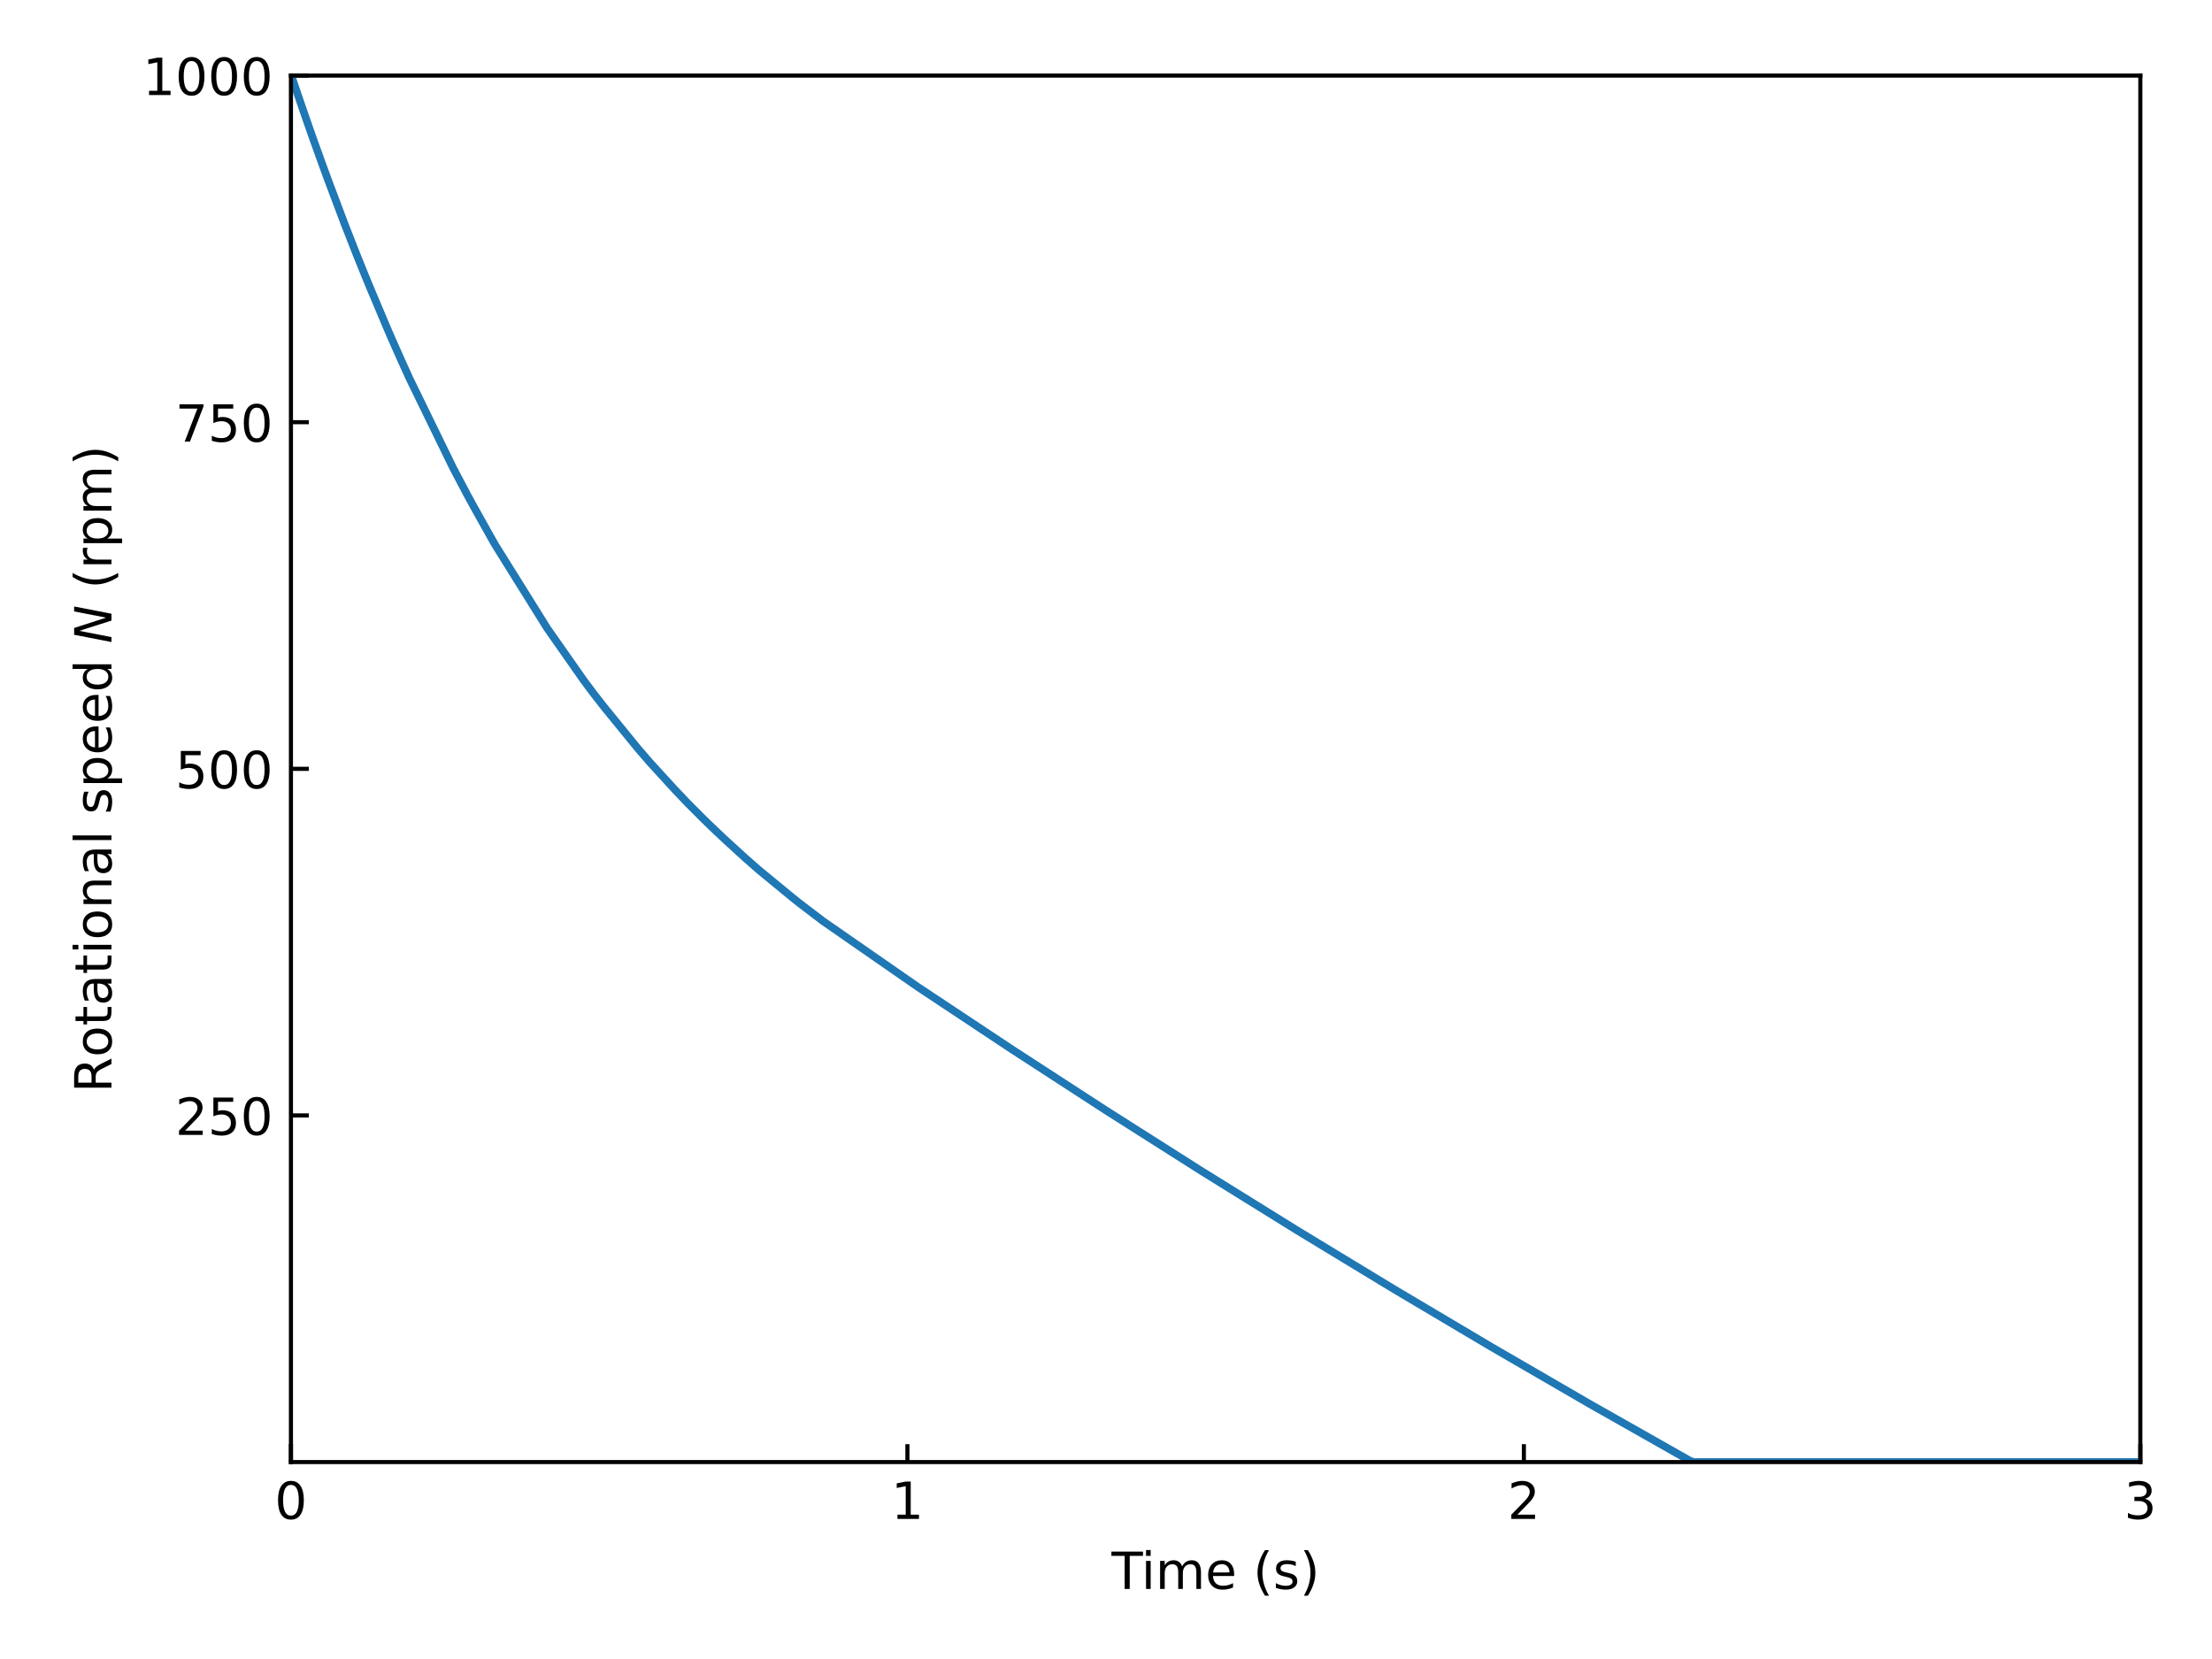
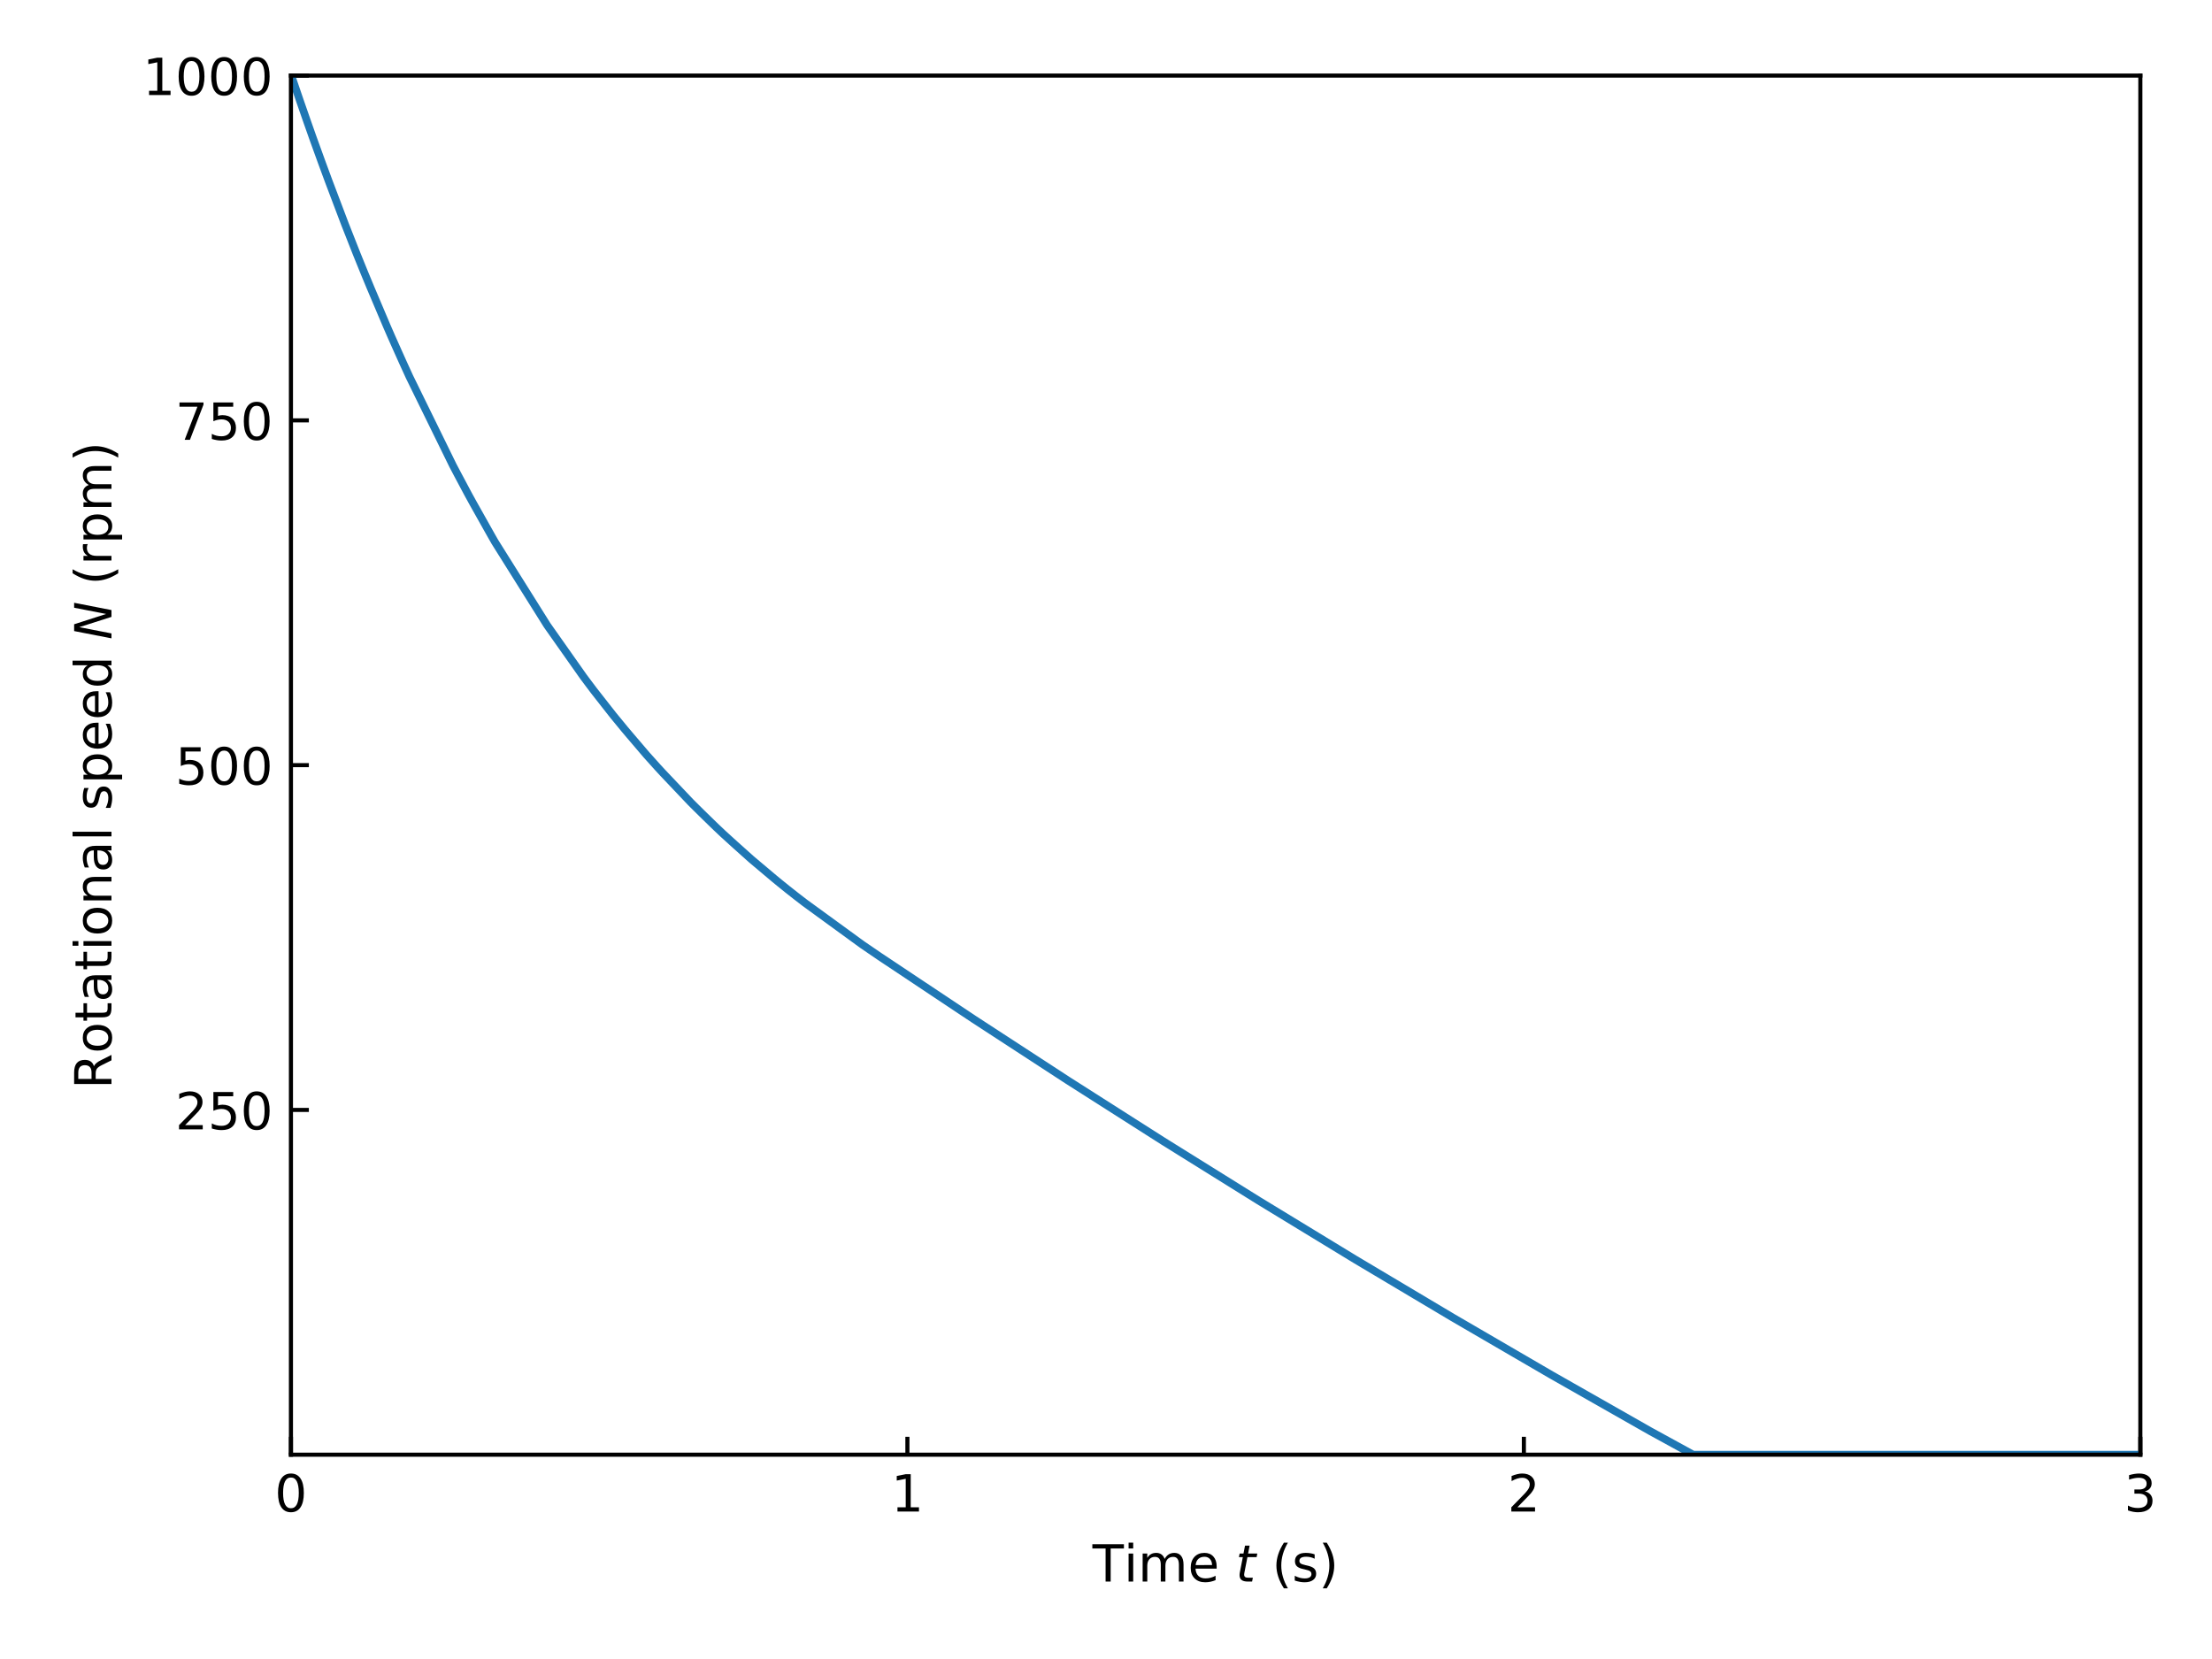
<svg xmlns="http://www.w3.org/2000/svg" xmlns:xlink="http://www.w3.org/1999/xlink" width="432pt" height="324pt" viewBox="0 0 432 324" version="1.1">
  <defs>
    <style type="text/css">*{stroke-linejoin: round; stroke-linecap: butt}</style>
  </defs>
  <g id="figure_1">
    <g id="patch_1">
      <path d="M 0 324  L 432 324  L 432 0  L 0 0  z " style="fill: #ffffff" />
    </g>
    <g id="axes_1">
      <g id="patch_2">
-         <path d="M 56.82 285.54  L 418.005 285.54  L 418.005 14.76  L 56.82 14.76  z " style="fill: #ffffff" />
+         <path d="M 56.82 284.1  L 418.005 284.1  L 418.005 14.76  L 56.82 14.76  z " style="fill: #ffffff" />
      </g>
      <g id="matplotlib.axis_1">
        <g id="xtick_1">
          <g id="line2d_1">
            <defs>
-               <path id="m9454509cc1" d="M 0 0  L 0 -3.5  " style="stroke: #000000; stroke-width: 0.8" />
-             </defs>
-             <g>
-               <use xlink:href="#m9454509cc1" x="56.82" y="285.54" style="stroke: #000000; stroke-width: 0.8" />
+               <path id="m41a6fef582" d="M 0 0  L 0 -3.5  " style="stroke: #000000; stroke-width: 0.8" />
+             </defs>
+             <g>
+               <use xlink:href="#m41a6fef582" x="56.82" y="284.1" style="stroke: #000000; stroke-width: 0.8" />
            </g>
          </g>
          <g id="text_1">
-             <g transform="translate(53.63875 296.6384) scale(0.1 -0.1)">
+             <g transform="translate(53.63875 295.1984) scale(0.1 -0.1)">
              <defs>
                <path id="DejaVuSans-30" d="M 2034 4250  Q 1547 4250 1301 3770  Q 1056 3291 1056 2328  Q 1056 1369 1301 889  Q 1547 409 2034 409  Q 2525 409 2770 889  Q 3016 1369 3016 2328  Q 3016 3291 2770 3770  Q 2525 4250 2034 4250  z M 2034 4750  Q 2819 4750 3233 4129  Q 3647 3509 3647 2328  Q 3647 1150 3233 529  Q 2819 -91 2034 -91  Q 1250 -91 836 529  Q 422 1150 422 2328  Q 422 3509 836 4129  Q 1250 4750 2034 4750  z " transform="scale(0.015625)" />
              </defs>
              <use xlink:href="#DejaVuSans-30" />
            </g>
          </g>
        </g>
        <g id="xtick_2">
          <g id="line2d_2">
            <g>
-               <use xlink:href="#m9454509cc1" x="177.215" y="285.54" style="stroke: #000000; stroke-width: 0.8" />
+               <use xlink:href="#m41a6fef582" x="177.215" y="284.1" style="stroke: #000000; stroke-width: 0.8" />
            </g>
          </g>
          <g id="text_2">
-             <g transform="translate(174.0337 296.6384) scale(0.1 -0.1)">
+             <g transform="translate(174.0337 295.1984) scale(0.1 -0.1)">
              <defs>
                <path id="DejaVuSans-31" d="M 794 531  L 1825 531  L 1825 4091  L 703 3866  L 703 4441  L 1819 4666  L 2450 4666  L 2450 531  L 3481 531  L 3481 0  L 794 0  L 794 531  z " transform="scale(0.015625)" />
              </defs>
              <use xlink:href="#DejaVuSans-31" />
            </g>
          </g>
        </g>
        <g id="xtick_3">
          <g id="line2d_3">
            <g>
-               <use xlink:href="#m9454509cc1" x="297.61" y="285.54" style="stroke: #000000; stroke-width: 0.8" />
+               <use xlink:href="#m41a6fef582" x="297.61" y="284.1" style="stroke: #000000; stroke-width: 0.8" />
            </g>
          </g>
          <g id="text_3">
-             <g transform="translate(294.4287 296.6384) scale(0.1 -0.1)">
+             <g transform="translate(294.4287 295.1984) scale(0.1 -0.1)">
              <defs>
                <path id="DejaVuSans-32" d="M 1228 531  L 3431 531  L 3431 0  L 469 0  L 469 531  Q 828 903 1448 1529  Q 2069 2156 2228 2338  Q 2531 2678 2651 2914  Q 2772 3150 2772 3378  Q 2772 3750 2511 3984  Q 2250 4219 1831 4219  Q 1534 4219 1204 4116  Q 875 4013 500 3803  L 500 4441  Q 881 4594 1212 4672  Q 1544 4750 1819 4750  Q 2544 4750 2975 4387  Q 3406 4025 3406 3419  Q 3406 3131 3298 2873  Q 3191 2616 2906 2266  Q 2828 2175 2409 1742  Q 1991 1309 1228 531  z " transform="scale(0.015625)" />
              </defs>
              <use xlink:href="#DejaVuSans-32" />
            </g>
          </g>
        </g>
        <g id="xtick_4">
          <g id="line2d_4">
            <g>
-               <use xlink:href="#m9454509cc1" x="418.005" y="285.54" style="stroke: #000000; stroke-width: 0.8" />
+               <use xlink:href="#m41a6fef582" x="418.005" y="284.1" style="stroke: #000000; stroke-width: 0.8" />
            </g>
          </g>
          <g id="text_4">
-             <g transform="translate(414.8238 296.6384) scale(0.1 -0.1)">
+             <g transform="translate(414.8238 295.1984) scale(0.1 -0.1)">
              <defs>
                <path id="DejaVuSans-33" d="M 2597 2516  Q 3050 2419 3304 2112  Q 3559 1806 3559 1356  Q 3559 666 3084 287  Q 2609 -91 1734 -91  Q 1441 -91 1130 -33  Q 819 25 488 141  L 488 750  Q 750 597 1062 519  Q 1375 441 1716 441  Q 2309 441 2620 675  Q 2931 909 2931 1356  Q 2931 1769 2642 2001  Q 2353 2234 1838 2234  L 1294 2234  L 1294 2753  L 1863 2753  Q 2328 2753 2575 2939  Q 2822 3125 2822 3475  Q 2822 3834 2567 4026  Q 2313 4219 1838 4219  Q 1578 4219 1281 4162  Q 984 4106 628 3988  L 628 4550  Q 988 4650 1302 4700  Q 1616 4750 1894 4750  Q 2613 4750 3031 4423  Q 3450 4097 3450 3541  Q 3450 3153 3228 2886  Q 3006 2619 2597 2516  z " transform="scale(0.015625)" />
              </defs>
              <use xlink:href="#DejaVuSans-33" />
            </g>
          </g>
        </g>
        <g id="text_5">
-           <g transform="translate(217.0836 310.3166) scale(0.1 -0.1)">
+           <g transform="translate(213.3625 308.8766) scale(0.1 -0.1)">
            <defs>
              <path id="DejaVuSans-54" d="M -19 4666  L 3928 4666  L 3928 4134  L 2272 4134  L 2272 0  L 1638 0  L 1638 4134  L -19 4134  L -19 4666  z " transform="scale(0.015625)" />
              <path id="DejaVuSans-69" d="M 603 3500  L 1178 3500  L 1178 0  L 603 0  L 603 3500  z M 603 4863  L 1178 4863  L 1178 4134  L 603 4134  L 603 4863  z " transform="scale(0.015625)" />
              <path id="DejaVuSans-6d" d="M 3328 2828  Q 3544 3216 3844 3400  Q 4144 3584 4550 3584  Q 5097 3584 5394 3201  Q 5691 2819 5691 2113  L 5691 0  L 5113 0  L 5113 2094  Q 5113 2597 4934 2840  Q 4756 3084 4391 3084  Q 3944 3084 3684 2787  Q 3425 2491 3425 1978  L 3425 0  L 2847 0  L 2847 2094  Q 2847 2600 2669 2842  Q 2491 3084 2119 3084  Q 1678 3084 1418 2786  Q 1159 2488 1159 1978  L 1159 0  L 581 0  L 581 3500  L 1159 3500  L 1159 2956  Q 1356 3278 1631 3431  Q 1906 3584 2284 3584  Q 2666 3584 2933 3390  Q 3200 3197 3328 2828  z " transform="scale(0.015625)" />
              <path id="DejaVuSans-65" d="M 3597 1894  L 3597 1613  L 953 1613  Q 991 1019 1311 708  Q 1631 397 2203 397  Q 2534 397 2845 478  Q 3156 559 3463 722  L 3463 178  Q 3153 47 2828 -22  Q 2503 -91 2169 -91  Q 1331 -91 842 396  Q 353 884 353 1716  Q 353 2575 817 3079  Q 1281 3584 2069 3584  Q 2775 3584 3186 3129  Q 3597 2675 3597 1894  z M 3022 2063  Q 3016 2534 2758 2815  Q 2500 3097 2075 3097  Q 1594 3097 1305 2825  Q 1016 2553 972 2059  L 3022 2063  z " transform="scale(0.015625)" />
              <path id="DejaVuSans-20" transform="scale(0.015625)" />
+               <path id="DejaVuSans-Oblique-74" d="M 2706 3500  L 2619 3053  L 1472 3053  L 1100 1153  Q 1081 1047 1072 975  Q 1063 903 1063 863  Q 1063 663 1183 572  Q 1303 481 1569 481  L 2150 481  L 2053 0  L 1503 0  Q 991 0 739 200  Q 488 400 488 806  Q 488 878 497 964  Q 506 1050 525 1153  L 897 3053  L 409 3053  L 500 3500  L 978 3500  L 1172 4494  L 1747 4494  L 1556 3500  L 2706 3500  z " transform="scale(0.015625)" />
              <path id="DejaVuSans-28" d="M 1984 4856  Q 1566 4138 1362 3434  Q 1159 2731 1159 2009  Q 1159 1288 1364 580  Q 1569 -128 1984 -844  L 1484 -844  Q 1016 -109 783 600  Q 550 1309 550 2009  Q 550 2706 781 3412  Q 1013 4119 1484 4856  L 1984 4856  z " transform="scale(0.015625)" />
              <path id="DejaVuSans-73" d="M 2834 3397  L 2834 2853  Q 2591 2978 2328 3040  Q 2066 3103 1784 3103  Q 1356 3103 1142 2972  Q 928 2841 928 2578  Q 928 2378 1081 2264  Q 1234 2150 1697 2047  L 1894 2003  Q 2506 1872 2764 1633  Q 3022 1394 3022 966  Q 3022 478 2636 193  Q 2250 -91 1575 -91  Q 1294 -91 989 -36  Q 684 19 347 128  L 347 722  Q 666 556 975 473  Q 1284 391 1588 391  Q 1994 391 2212 530  Q 2431 669 2431 922  Q 2431 1156 2273 1281  Q 2116 1406 1581 1522  L 1381 1569  Q 847 1681 609 1914  Q 372 2147 372 2553  Q 372 3047 722 3315  Q 1072 3584 1716 3584  Q 2034 3584 2315 3537  Q 2597 3491 2834 3397  z " transform="scale(0.015625)" />
              <path id="DejaVuSans-29" d="M 513 4856  L 1013 4856  Q 1481 4119 1714 3412  Q 1947 2706 1947 2009  Q 1947 1309 1714 600  Q 1481 -109 1013 -844  L 513 -844  Q 928 -128 1133 580  Q 1338 1288 1338 2009  Q 1338 2731 1133 3434  Q 928 4138 513 4856  z " transform="scale(0.015625)" />
            </defs>
-             <use xlink:href="#DejaVuSans-54" />
-             <use xlink:href="#DejaVuSans-69" x="57.959" />
-             <use xlink:href="#DejaVuSans-6d" x="85.742" />
-             <use xlink:href="#DejaVuSans-65" x="183.154" />
-             <use xlink:href="#DejaVuSans-20" x="244.678" />
-             <use xlink:href="#DejaVuSans-28" x="276.465" />
-             <use xlink:href="#DejaVuSans-73" x="315.479" />
-             <use xlink:href="#DejaVuSans-29" x="367.578" />
+             <use xlink:href="#DejaVuSans-54" transform="translate(0 0.015625)" />
+             <use xlink:href="#DejaVuSans-69" transform="translate(61.08398 0.015625)" />
+             <use xlink:href="#DejaVuSans-6d" transform="translate(88.86719 0.015625)" />
+             <use xlink:href="#DejaVuSans-65" transform="translate(186.2793 0.015625)" />
+             <use xlink:href="#DejaVuSans-20" transform="translate(247.8027 0.015625)" />
+             <use xlink:href="#DejaVuSans-Oblique-74" transform="translate(279.5898 0.015625)" />
+             <use xlink:href="#DejaVuSans-20" transform="translate(318.7988 0.015625)" />
+             <use xlink:href="#DejaVuSans-28" transform="translate(350.5859 0.015625)" />
+             <use xlink:href="#DejaVuSans-73" transform="translate(389.5996 0.015625)" />
+             <use xlink:href="#DejaVuSans-29" transform="translate(441.6992 0.015625)" />
          </g>
        </g>
      </g>
      <g id="matplotlib.axis_2">
        <g id="ytick_1">
          <g id="line2d_5">
            <defs>
-               <path id="m87a6bc6254" d="M 0 0  L 3.5 0  " style="stroke: #000000; stroke-width: 0.8" />
-             </defs>
-             <g>
-               <use xlink:href="#m87a6bc6254" x="56.82" y="217.845" style="stroke: #000000; stroke-width: 0.8" />
+               <path id="m5dc0ea95ed" d="M 0 0  L 3.5 0  " style="stroke: #000000; stroke-width: 0.8" />
+             </defs>
+             <g>
+               <use xlink:href="#m5dc0ea95ed" x="56.82" y="216.765" style="stroke: #000000; stroke-width: 0.8" />
            </g>
          </g>
          <g id="text_6">
-             <g transform="translate(34.2325 221.6442) scale(0.1 -0.1)">
+             <g transform="translate(34.2325 220.5642) scale(0.1 -0.1)">
              <defs>
                <path id="DejaVuSans-35" d="M 691 4666  L 3169 4666  L 3169 4134  L 1269 4134  L 1269 2991  Q 1406 3038 1543 3061  Q 1681 3084 1819 3084  Q 2600 3084 3056 2656  Q 3513 2228 3513 1497  Q 3513 744 3044 326  Q 2575 -91 1722 -91  Q 1428 -91 1123 -41  Q 819 9 494 109  L 494 744  Q 775 591 1075 516  Q 1375 441 1709 441  Q 2250 441 2565 725  Q 2881 1009 2881 1497  Q 2881 1984 2565 2268  Q 2250 2553 1709 2553  Q 1456 2553 1204 2497  Q 953 2441 691 2322  L 691 4666  z " transform="scale(0.015625)" />
              </defs>
              <use xlink:href="#DejaVuSans-32" />
              <use xlink:href="#DejaVuSans-35" x="63.623" />
              <use xlink:href="#DejaVuSans-30" x="127.246" />
            </g>
          </g>
        </g>
        <g id="ytick_2">
          <g id="line2d_6">
            <g>
-               <use xlink:href="#m87a6bc6254" x="56.82" y="150.15" style="stroke: #000000; stroke-width: 0.8" />
+               <use xlink:href="#m5dc0ea95ed" x="56.82" y="149.43" style="stroke: #000000; stroke-width: 0.8" />
            </g>
          </g>
          <g id="text_7">
-             <g transform="translate(34.2325 153.9492) scale(0.1 -0.1)">
+             <g transform="translate(34.2325 153.2292) scale(0.1 -0.1)">
              <use xlink:href="#DejaVuSans-35" />
              <use xlink:href="#DejaVuSans-30" x="63.623" />
              <use xlink:href="#DejaVuSans-30" x="127.246" />
            </g>
          </g>
        </g>
        <g id="ytick_3">
          <g id="line2d_7">
            <g>
-               <use xlink:href="#m87a6bc6254" x="56.82" y="82.455" style="stroke: #000000; stroke-width: 0.8" />
+               <use xlink:href="#m5dc0ea95ed" x="56.82" y="82.095" style="stroke: #000000; stroke-width: 0.8" />
            </g>
          </g>
          <g id="text_8">
-             <g transform="translate(34.2325 86.25422) scale(0.1 -0.1)">
+             <g transform="translate(34.2325 85.89422) scale(0.1 -0.1)">
              <defs>
                <path id="DejaVuSans-37" d="M 525 4666  L 3525 4666  L 3525 4397  L 1831 0  L 1172 0  L 2766 4134  L 525 4134  L 525 4666  z " transform="scale(0.015625)" />
              </defs>
              <use xlink:href="#DejaVuSans-37" />
              <use xlink:href="#DejaVuSans-35" x="63.623" />
              <use xlink:href="#DejaVuSans-30" x="127.246" />
            </g>
          </g>
        </g>
        <g id="ytick_4">
          <g id="line2d_8">
            <g>
-               <use xlink:href="#m87a6bc6254" x="56.82" y="14.76" style="stroke: #000000; stroke-width: 0.8" />
+               <use xlink:href="#m5dc0ea95ed" x="56.82" y="14.76" style="stroke: #000000; stroke-width: 0.8" />
            </g>
          </g>
          <g id="text_9">
            <g transform="translate(27.87 18.55922) scale(0.1 -0.1)">
              <use xlink:href="#DejaVuSans-31" />
              <use xlink:href="#DejaVuSans-30" x="63.623" />
              <use xlink:href="#DejaVuSans-30" x="127.246" />
              <use xlink:href="#DejaVuSans-30" x="190.869" />
            </g>
          </g>
        </g>
        <g id="text_10">
-           <g transform="translate(21.77 213.4) rotate(-90) scale(0.1 -0.1)">
+           <g transform="translate(21.77 212.68) rotate(-90) scale(0.1 -0.1)">
            <defs>
              <path id="DejaVuSans-52" d="M 2841 2188  Q 3044 2119 3236 1894  Q 3428 1669 3622 1275  L 4263 0  L 3584 0  L 2988 1197  Q 2756 1666 2539 1819  Q 2322 1972 1947 1972  L 1259 1972  L 1259 0  L 628 0  L 628 4666  L 2053 4666  Q 2853 4666 3247 4331  Q 3641 3997 3641 3322  Q 3641 2881 3436 2590  Q 3231 2300 2841 2188  z M 1259 4147  L 1259 2491  L 2053 2491  Q 2509 2491 2742 2702  Q 2975 2913 2975 3322  Q 2975 3731 2742 3939  Q 2509 4147 2053 4147  L 1259 4147  z " transform="scale(0.015625)" />
              <path id="DejaVuSans-6f" d="M 1959 3097  Q 1497 3097 1228 2736  Q 959 2375 959 1747  Q 959 1119 1226 758  Q 1494 397 1959 397  Q 2419 397 2687 759  Q 2956 1122 2956 1747  Q 2956 2369 2687 2733  Q 2419 3097 1959 3097  z M 1959 3584  Q 2709 3584 3137 3096  Q 3566 2609 3566 1747  Q 3566 888 3137 398  Q 2709 -91 1959 -91  Q 1206 -91 779 398  Q 353 888 353 1747  Q 353 2609 779 3096  Q 1206 3584 1959 3584  z " transform="scale(0.015625)" />
              <path id="DejaVuSans-74" d="M 1172 4494  L 1172 3500  L 2356 3500  L 2356 3053  L 1172 3053  L 1172 1153  Q 1172 725 1289 603  Q 1406 481 1766 481  L 2356 481  L 2356 0  L 1766 0  Q 1100 0 847 248  Q 594 497 594 1153  L 594 3053  L 172 3053  L 172 3500  L 594 3500  L 594 4494  L 1172 4494  z " transform="scale(0.015625)" />
              <path id="DejaVuSans-61" d="M 2194 1759  Q 1497 1759 1228 1600  Q 959 1441 959 1056  Q 959 750 1161 570  Q 1363 391 1709 391  Q 2188 391 2477 730  Q 2766 1069 2766 1631  L 2766 1759  L 2194 1759  z M 3341 1997  L 3341 0  L 2766 0  L 2766 531  Q 2569 213 2275 61  Q 1981 -91 1556 -91  Q 1019 -91 701 211  Q 384 513 384 1019  Q 384 1609 779 1909  Q 1175 2209 1959 2209  L 2766 2209  L 2766 2266  Q 2766 2663 2505 2880  Q 2244 3097 1772 3097  Q 1472 3097 1187 3025  Q 903 2953 641 2809  L 641 3341  Q 956 3463 1253 3523  Q 1550 3584 1831 3584  Q 2591 3584 2966 3190  Q 3341 2797 3341 1997  z " transform="scale(0.015625)" />
              <path id="DejaVuSans-6e" d="M 3513 2113  L 3513 0  L 2938 0  L 2938 2094  Q 2938 2591 2744 2837  Q 2550 3084 2163 3084  Q 1697 3084 1428 2787  Q 1159 2491 1159 1978  L 1159 0  L 581 0  L 581 3500  L 1159 3500  L 1159 2956  Q 1366 3272 1645 3428  Q 1925 3584 2291 3584  Q 2894 3584 3203 3211  Q 3513 2838 3513 2113  z " transform="scale(0.015625)" />
              <path id="DejaVuSans-6c" d="M 603 4863  L 1178 4863  L 1178 0  L 603 0  L 603 4863  z " transform="scale(0.015625)" />
              <path id="DejaVuSans-70" d="M 1159 525  L 1159 -1331  L 581 -1331  L 581 3500  L 1159 3500  L 1159 2969  Q 1341 3281 1617 3432  Q 1894 3584 2278 3584  Q 2916 3584 3314 3078  Q 3713 2572 3713 1747  Q 3713 922 3314 415  Q 2916 -91 2278 -91  Q 1894 -91 1617 61  Q 1341 213 1159 525  z M 3116 1747  Q 3116 2381 2855 2742  Q 2594 3103 2138 3103  Q 1681 3103 1420 2742  Q 1159 2381 1159 1747  Q 1159 1113 1420 752  Q 1681 391 2138 391  Q 2594 391 2855 752  Q 3116 1113 3116 1747  z " transform="scale(0.015625)" />
              <path id="DejaVuSans-64" d="M 2906 2969  L 2906 4863  L 3481 4863  L 3481 0  L 2906 0  L 2906 525  Q 2725 213 2448 61  Q 2172 -91 1784 -91  Q 1150 -91 751 415  Q 353 922 353 1747  Q 353 2572 751 3078  Q 1150 3584 1784 3584  Q 2172 3584 2448 3432  Q 2725 3281 2906 2969  z M 947 1747  Q 947 1113 1208 752  Q 1469 391 1925 391  Q 2381 391 2643 752  Q 2906 1113 2906 1747  Q 2906 2381 2643 2742  Q 2381 3103 1925 3103  Q 1469 3103 1208 2742  Q 947 2381 947 1747  z " transform="scale(0.015625)" />
              <path id="DejaVuSans-Oblique-4e" d="M 1081 4666  L 1931 4666  L 3219 666  L 4000 4666  L 4616 4666  L 3706 0  L 2853 0  L 1569 4025  L 788 0  L 172 0  L 1081 4666  z " transform="scale(0.015625)" />
              <path id="DejaVuSans-72" d="M 2631 2963  Q 2534 3019 2420 3045  Q 2306 3072 2169 3072  Q 1681 3072 1420 2755  Q 1159 2438 1159 1844  L 1159 0  L 581 0  L 581 3500  L 1159 3500  L 1159 2956  Q 1341 3275 1631 3429  Q 1922 3584 2338 3584  Q 2397 3584 2469 3576  Q 2541 3569 2628 3553  L 2631 2963  z " transform="scale(0.015625)" />
            </defs>
            <use xlink:href="#DejaVuSans-52" transform="translate(0 0.015625)" />
            <use xlink:href="#DejaVuSans-6f" transform="translate(69.48242 0.015625)" />
            <use xlink:href="#DejaVuSans-74" transform="translate(130.6641 0.015625)" />
            <use xlink:href="#DejaVuSans-61" transform="translate(169.873 0.015625)" />
            <use xlink:href="#DejaVuSans-74" transform="translate(231.1523 0.015625)" />
            <use xlink:href="#DejaVuSans-69" transform="translate(270.3613 0.015625)" />
            <use xlink:href="#DejaVuSans-6f" transform="translate(298.1445 0.015625)" />
            <use xlink:href="#DejaVuSans-6e" transform="translate(359.3262 0.015625)" />
            <use xlink:href="#DejaVuSans-61" transform="translate(422.7051 0.015625)" />
            <use xlink:href="#DejaVuSans-6c" transform="translate(483.9844 0.015625)" />
            <use xlink:href="#DejaVuSans-20" transform="translate(511.7676 0.015625)" />
            <use xlink:href="#DejaVuSans-73" transform="translate(543.5547 0.015625)" />
            <use xlink:href="#DejaVuSans-70" transform="translate(595.6543 0.015625)" />
            <use xlink:href="#DejaVuSans-65" transform="translate(659.1309 0.015625)" />
            <use xlink:href="#DejaVuSans-65" transform="translate(720.6543 0.015625)" />
            <use xlink:href="#DejaVuSans-64" transform="translate(782.1777 0.015625)" />
            <use xlink:href="#DejaVuSans-20" transform="translate(845.6543 0.015625)" />
            <use xlink:href="#DejaVuSans-Oblique-4e" transform="translate(877.4414 0.015625)" />
            <use xlink:href="#DejaVuSans-20" transform="translate(952.2461 0.015625)" />
            <use xlink:href="#DejaVuSans-28" transform="translate(984.0332 0.015625)" />
            <use xlink:href="#DejaVuSans-72" transform="translate(1023.047 0.015625)" />
            <use xlink:href="#DejaVuSans-70" transform="translate(1064.16 0.015625)" />
            <use xlink:href="#DejaVuSans-6d" transform="translate(1127.637 0.015625)" />
            <use xlink:href="#DejaVuSans-29" transform="translate(1225.049 0.015625)" />
          </g>
        </g>
      </g>
      <g id="line2d_9">
-         <path d="M 56.82 14.765  L 57.001 15.08  L 58.602 19.788  L 59.974 23.751  L 61.106 26.979  L 62.84 31.797  L 64.188 35.471  L 67.367 43.916  L 69.678 49.811  L 71.219 53.626  L 72.351 56.374  L 75.517 63.887  L 76.468 66.085  L 77.757 68.993  L 78.708 71.124  L 79.948 73.859  L 88.472 91.349  L 89.423 93.163  L 91.458 97.003  L 92.409 98.743  L 95.876 104.949  L 96.671 106.348  L 106.856 122.679  L 113.959 132.81  L 114.802 133.942  L 115.97 135.503  L 117.884 137.959  L 124.59 146.19  L 125.397 147.119  L 126.806 148.758  L 131.802 154.227  L 132.657 155.118  L 134.21 156.755  L 137.22 159.778  L 138.436 160.96  L 139.676 162.149  L 141.626 163.99  L 145.539 167.564  L 146.502 168.405  L 148.176 169.878  L 154.822 175.345  L 156.11 176.371  L 160.721 179.886  L 179.262 192.756  L 197.574 204.905  L 216.03 216.882  L 234.631 228.689  L 253.377 240.324  L 272.279 251.794  L 291.337 263.1  L 310.552 274.239  L 329.936 285.22  L 330.731 285.54  L 418.005 285.54  L 418.005 285.54  " clip-path="url(#p70901a84b9)" style="fill: none; stroke: #1f77b4; stroke-width: 1.5; stroke-linecap: square" />
+         <path d="M 56.82 14.765  L 57.001 15.078  L 58.602 19.762  L 59.974 23.703  L 61.106 26.914  L 62.84 31.706  L 64.188 35.361  L 67.367 43.761  L 69.678 49.625  L 71.219 53.419  L 72.351 56.153  L 75.517 63.626  L 76.468 65.812  L 77.757 68.705  L 78.708 70.824  L 79.948 73.544  L 88.472 90.942  L 89.423 92.746  L 91.458 96.566  L 92.409 98.296  L 95.876 104.469  L 96.671 105.861  L 106.856 122.105  L 113.959 132.182  L 114.802 133.308  L 115.982 134.878  L 118.402 137.965  L 119.799 139.742  L 121.171 141.411  L 121.978 142.396  L 122.989 143.591  L 126.264 147.43  L 128.419 149.829  L 129.478 150.978  L 134.92 156.713  L 135.847 157.636  L 137.075 158.849  L 138.857 160.588  L 139.844 161.543  L 141.265 162.887  L 143.589 164.996  L 146.755 167.829  L 151.186 171.561  L 152.281 172.46  L 153.798 173.686  L 155.544 175.06  L 157.193 176.329  L 168.39 184.479  L 171.785 186.798  L 190.121 199.008  L 208.554 211.013  L 227.131 222.847  L 245.852 234.51  L 264.73 246.008  L 283.765 257.341  L 302.956 268.509  L 322.315 279.518  L 330.683 284.1  L 418.005 284.1  L 418.005 284.1  " clip-path="url(#p7b70cb34c8)" style="fill: none; stroke: #1f77b4; stroke-width: 1.5; stroke-linecap: square" />
      </g>
      <g id="patch_3">
-         <path d="M 56.82 285.54  L 56.82 14.76  " style="fill: none; stroke: #000000; stroke-width: 0.8; stroke-linejoin: miter; stroke-linecap: square" />
+         <path d="M 56.82 284.1  L 56.82 14.76  " style="fill: none; stroke: #000000; stroke-width: 0.8; stroke-linejoin: miter; stroke-linecap: square" />
      </g>
      <g id="patch_4">
-         <path d="M 418.005 285.54  L 418.005 14.76  " style="fill: none; stroke: #000000; stroke-width: 0.8; stroke-linejoin: miter; stroke-linecap: square" />
+         <path d="M 418.005 284.1  L 418.005 14.76  " style="fill: none; stroke: #000000; stroke-width: 0.8; stroke-linejoin: miter; stroke-linecap: square" />
      </g>
      <g id="patch_5">
-         <path d="M 56.82 285.54  L 418.005 285.54  " style="fill: none; stroke: #000000; stroke-width: 0.8; stroke-linejoin: miter; stroke-linecap: square" />
+         <path d="M 56.82 284.1  L 418.005 284.1  " style="fill: none; stroke: #000000; stroke-width: 0.8; stroke-linejoin: miter; stroke-linecap: square" />
      </g>
      <g id="patch_6">
        <path d="M 56.82 14.76  L 418.005 14.76  " style="fill: none; stroke: #000000; stroke-width: 0.8; stroke-linejoin: miter; stroke-linecap: square" />
      </g>
    </g>
  </g>
  <defs>
-     <clipPath id="p70901a84b9">
-       <rect x="56.82" y="14.76" width="361.185" height="270.78" />
+     <clipPath id="p7b70cb34c8">
+       <rect x="56.82" y="14.76" width="361.185" height="269.34" />
    </clipPath>
  </defs>
</svg>
